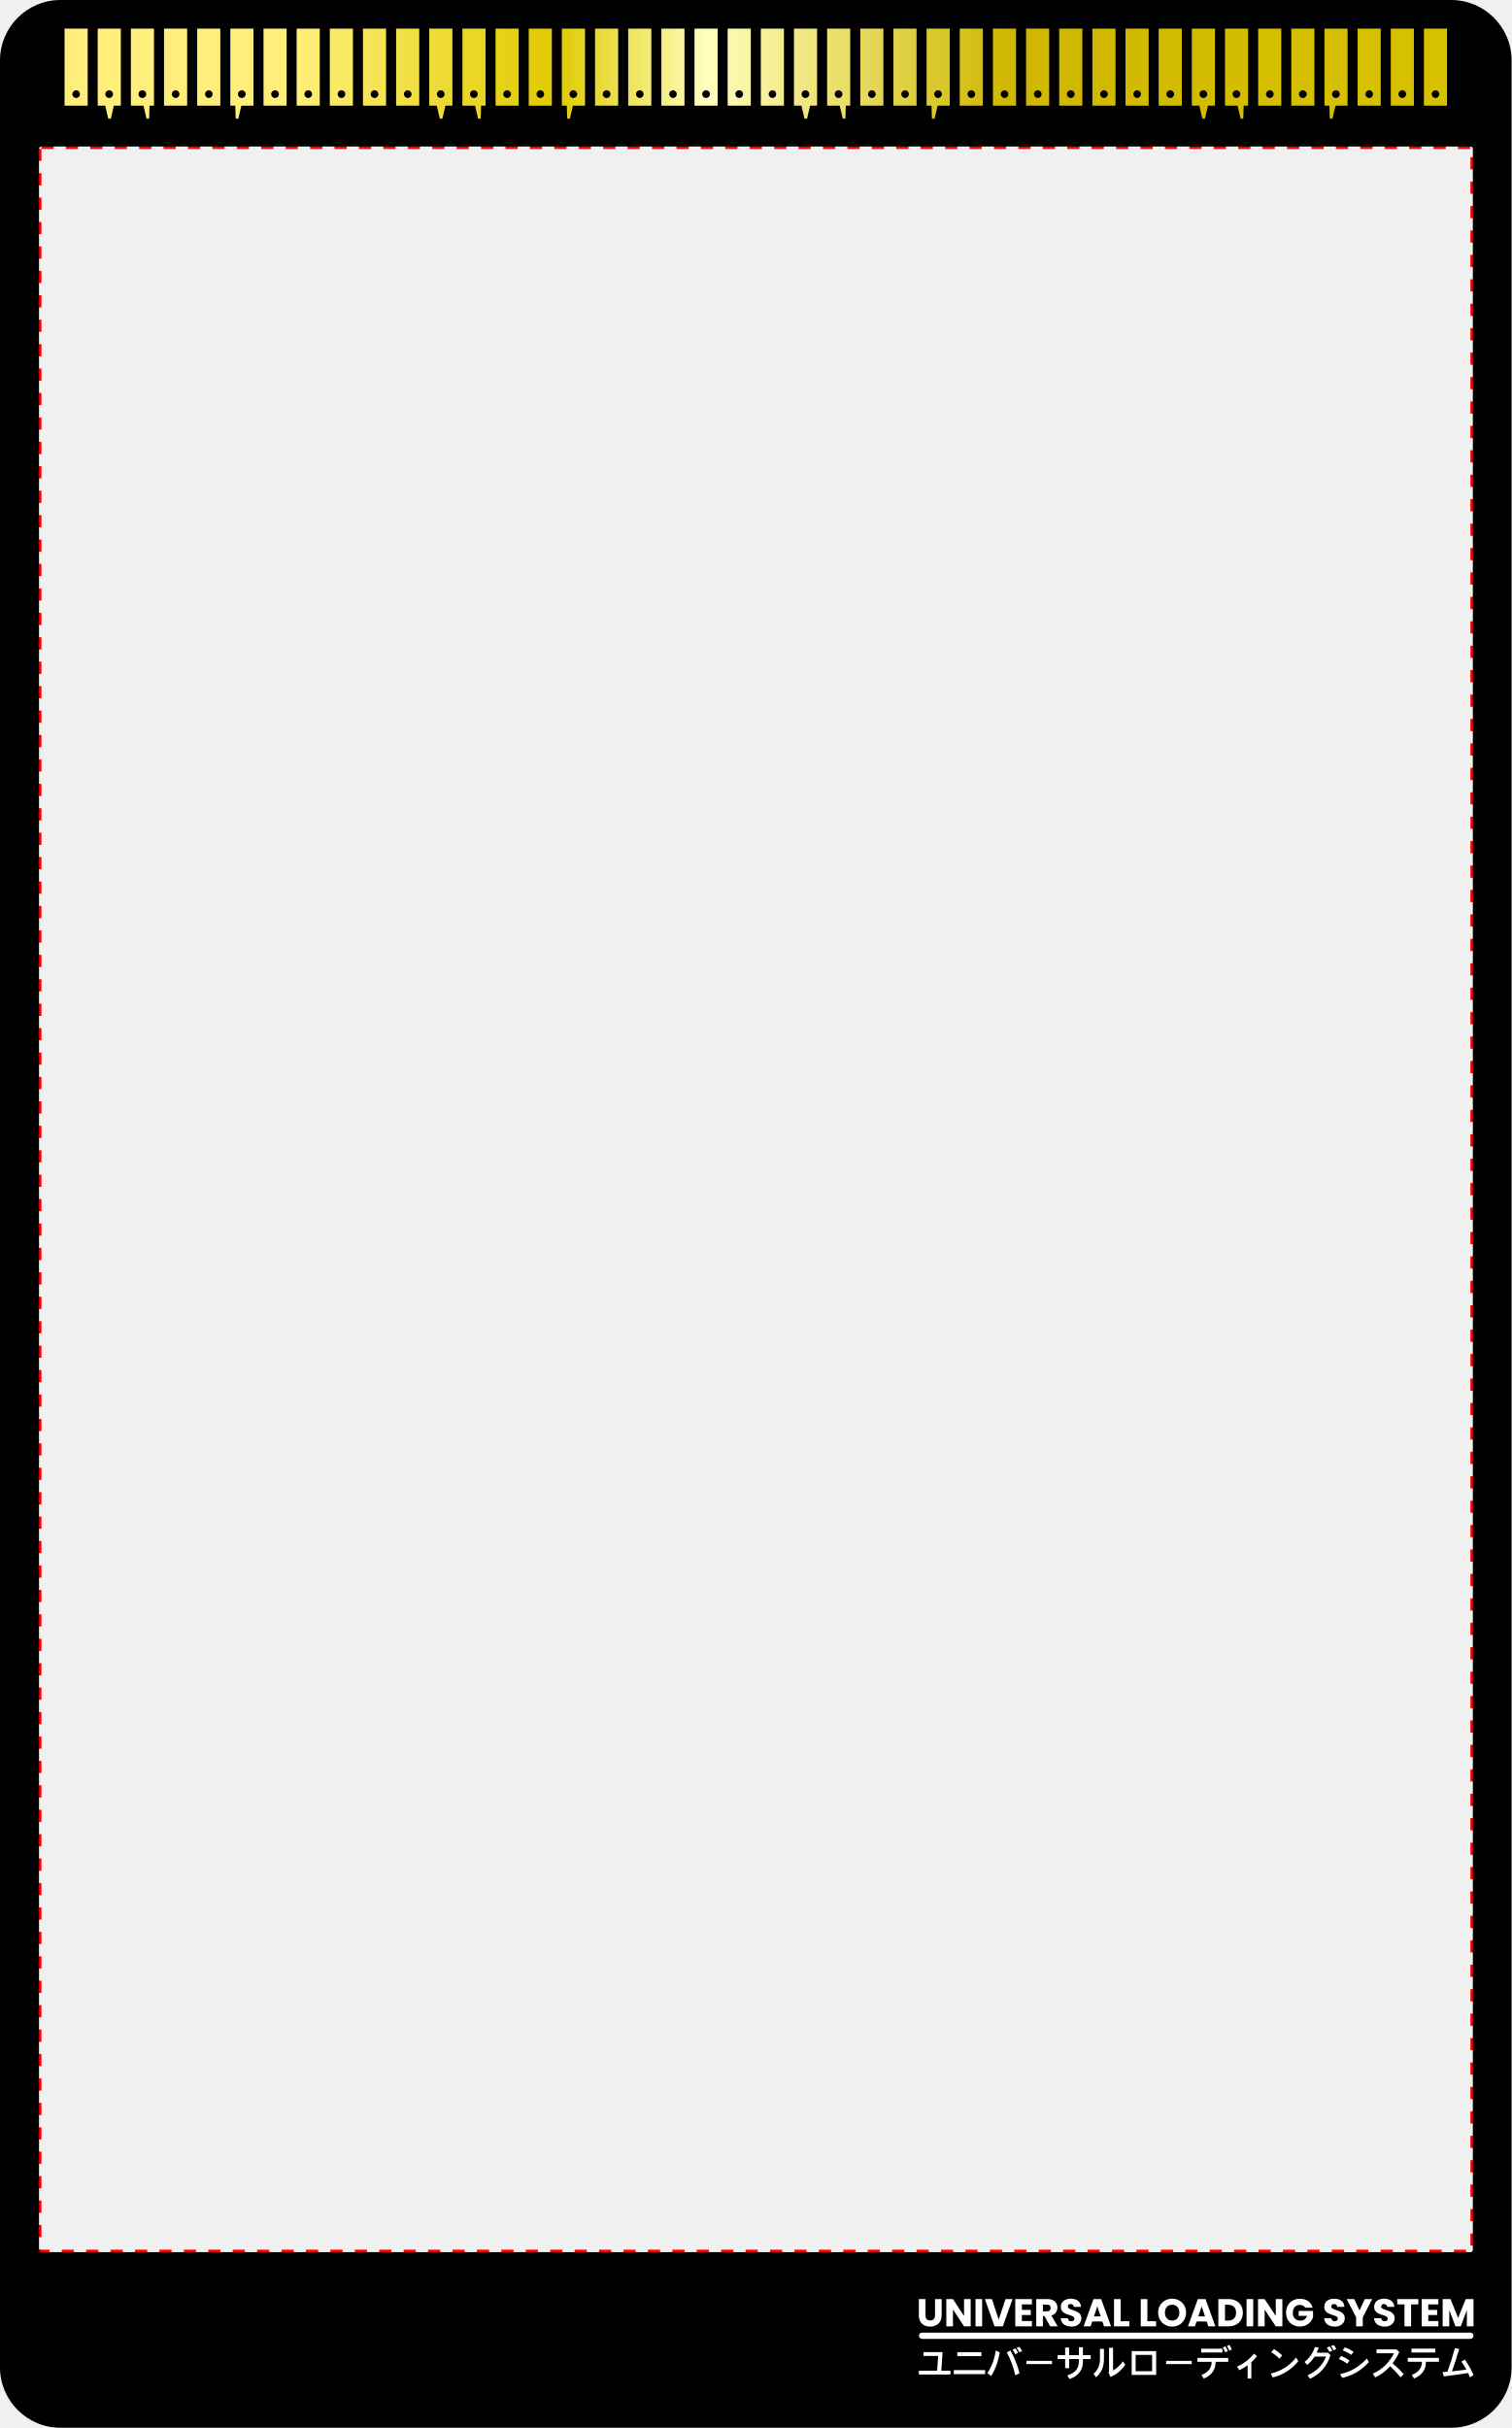
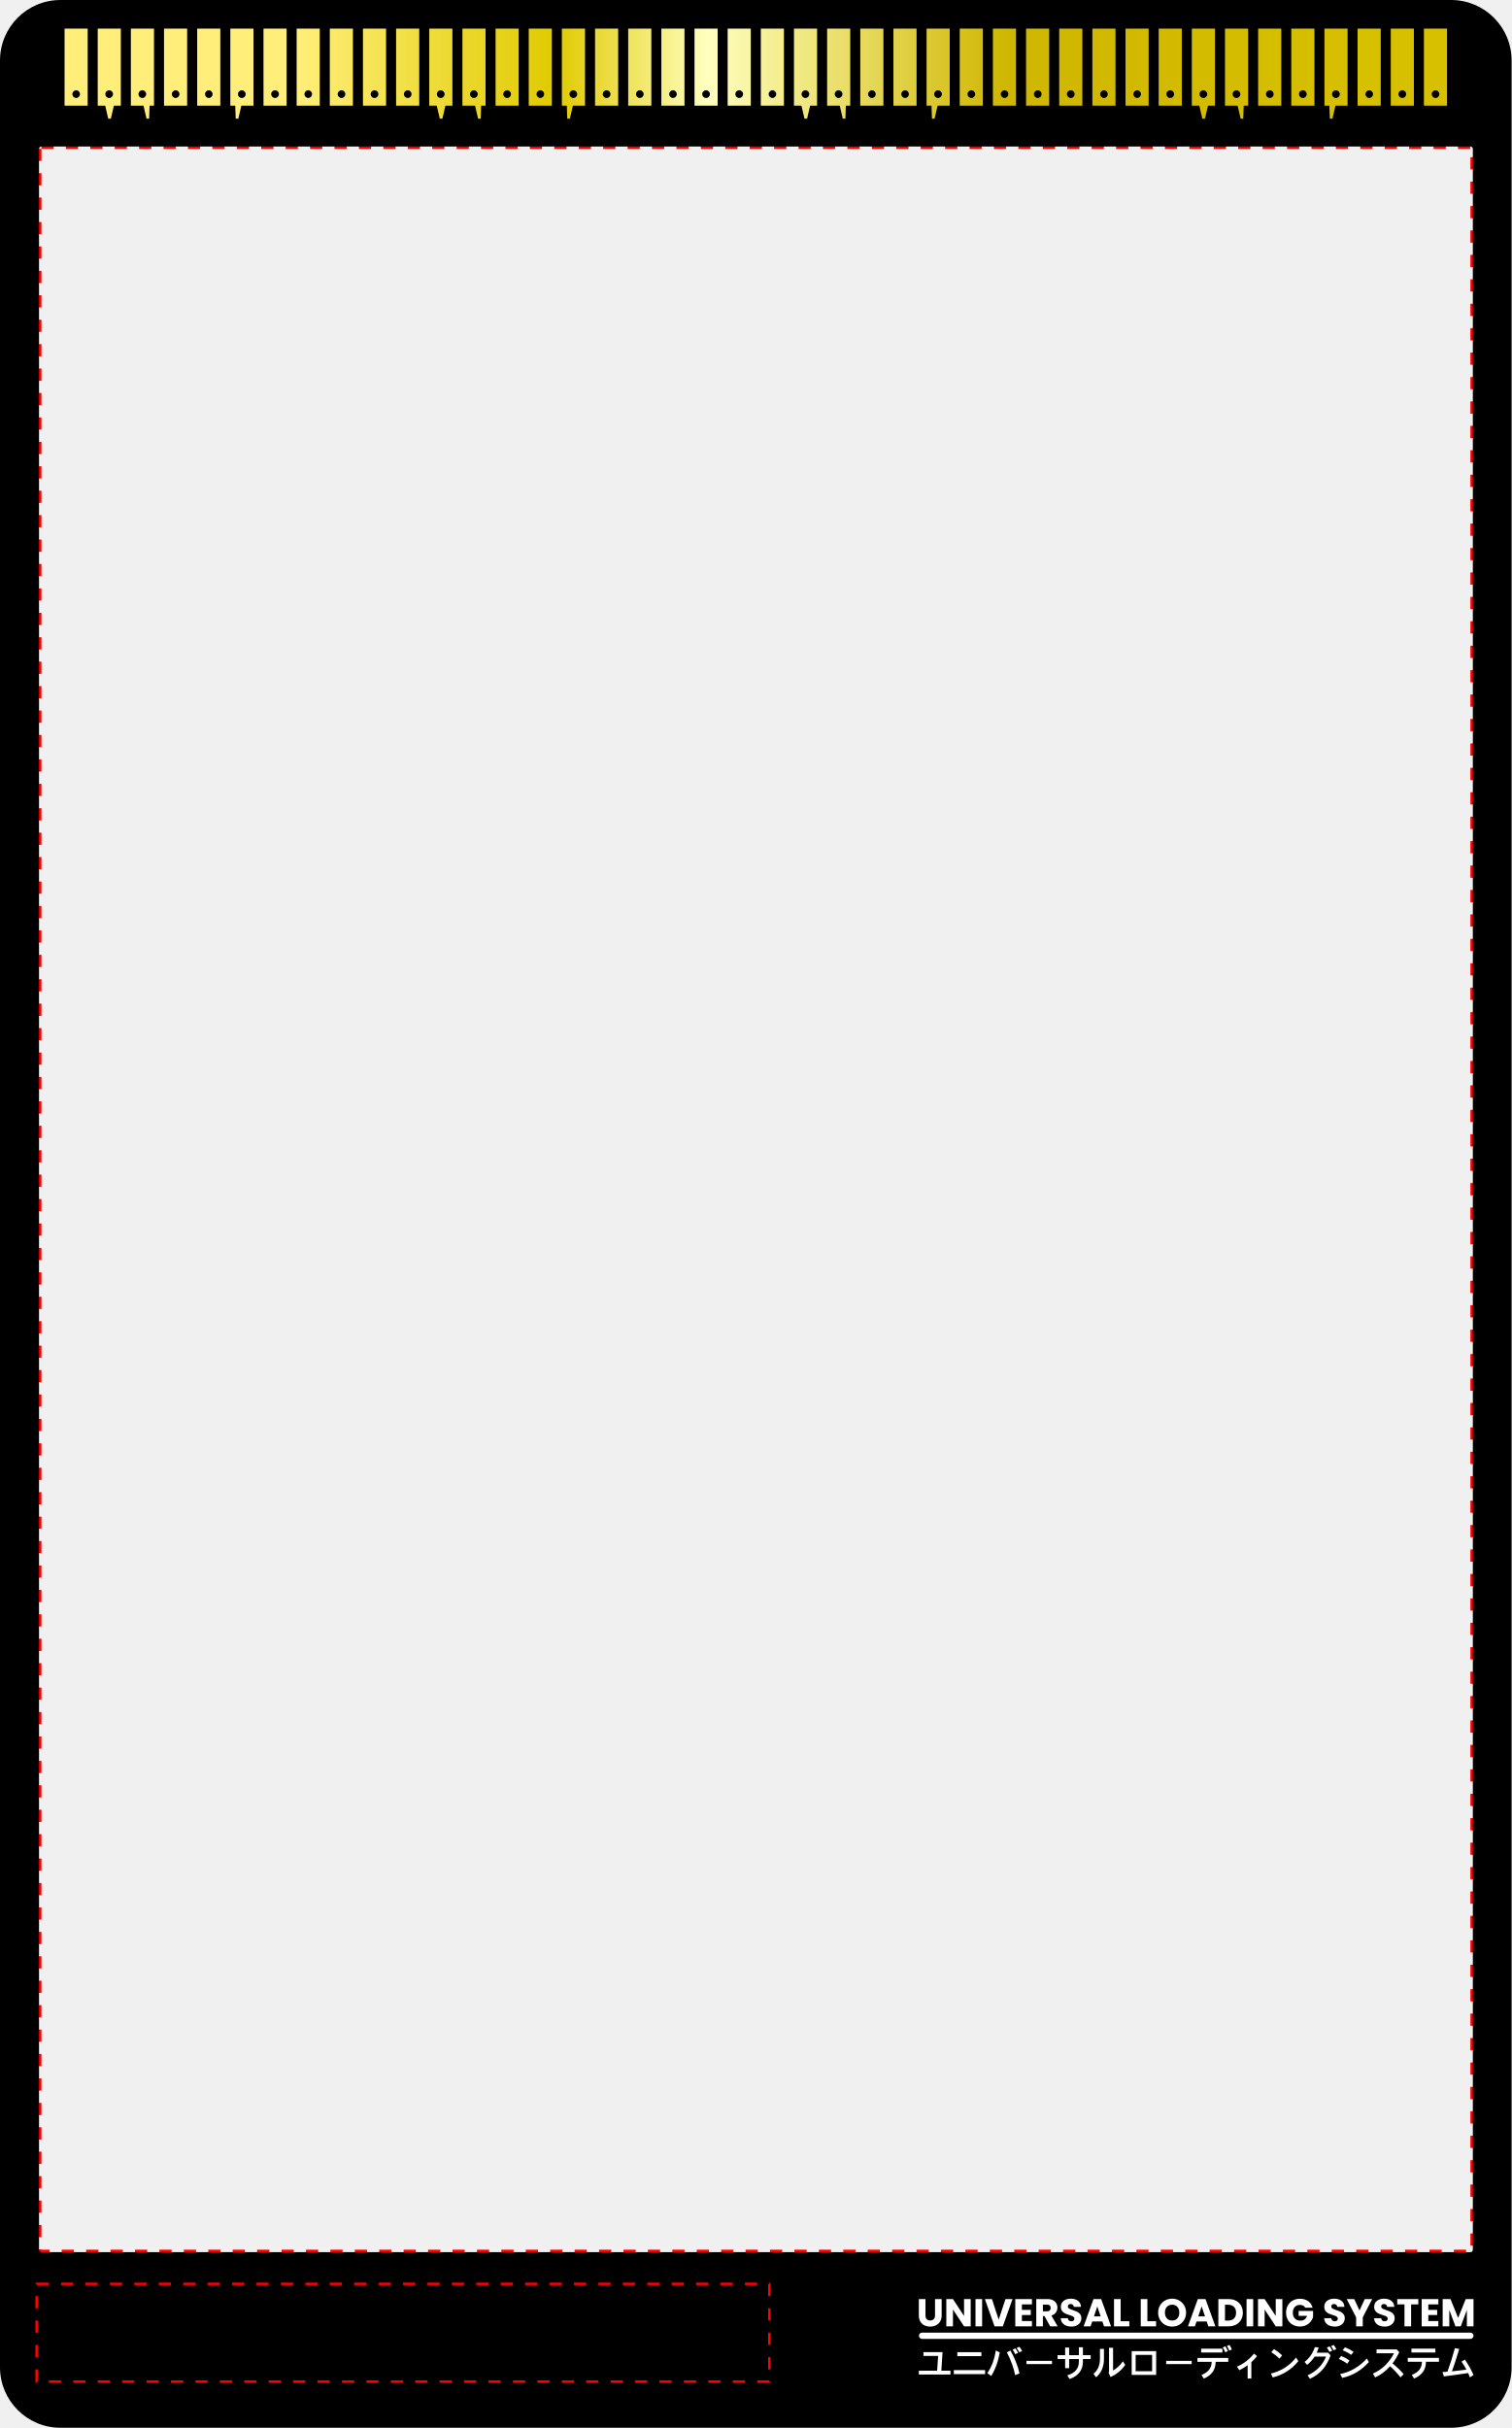
<svg xmlns="http://www.w3.org/2000/svg" xml:space="preserve" viewBox="0 0 619 994">
  <rect id="placeholder" zaparoo-placeholder="main" zaparoo-fill-strategy="cover" width="587.063" height="862.027" x="15.968" y="59.986" fill="none" stroke="red" stroke-dasharray="5, 5" stroke-width="2" ry=".985" />
  <path id="black-frame" d="M24.756 0C11.093 0 0 11.093 0 24.756v944.389C0 982.808 11.093 993.9 24.756 993.9h569.389c13.663 0 24.755-11.092 24.755-24.755V24.755C618.9 11.094 607.808 0 594.145 0Zm-7.803 59.986h585.094c.546 0 .984.439.984.985v860.056a.983.983 0 0 1-.984.987H16.953a.983.983 0 0 1-.984-.987V60.971c0-.546.438-.985.984-.985" />
+   <rect id="logo_1" zaparoo-placeholder="platform_logo" x="15" y="935" width="300" height="40" fill="none" stroke="red" stroke-dasharray="5 5" stroke-width="1" zaparoo-fill-strategy="fit" />
  <path id="white-bar" fill="#fff" d="M603.302 956.232c0 .711-.577 1.288-1.288 1.288h-224.52a1.289 1.289 0 0 1 0-2.576h224.52c.711 0 1.288.577 1.288 1.288" />
  <path id="gold-pins" fill="url(#a)" d="M35.903 11.708v31.561h-9.469V11.708Zm-4.735 25.247a1.579 1.579 0 0 0 0 3.157 1.578 1.578 0 0 0 0-3.157M171.65 11.708v31.561h-9.469V11.708Zm-4.735 25.247a1.579 1.579 0 0 0 0 3.157 1.578 1.578 0 0 0 0-3.157m316.954-25.247v31.561h-9.47V11.708Zm-4.736 25.247a1.579 1.579 0 1 0 .004 3.158 1.579 1.579 0 0 0-.004-3.158M320.972 11.708v31.561h-9.469V11.708Zm-4.735 25.247a1.58 1.58 0 0 0 0 3.157 1.578 1.578 0 0 0 0-3.157M76.627 11.708v31.561h-9.469V11.708Zm-4.735 25.247a1.579 1.579 0 0 0 0 3.157 1.578 1.578 0 0 0 0-3.157m140.482-25.247v31.561h-9.469V11.708Zm-4.735 25.247a1.579 1.579 0 1 0 .004 3.158 1.579 1.579 0 0 0-.004-3.158m316.954-25.247v31.561h-9.47V11.708Zm-4.736 25.247a1.58 1.58 0 0 0 0 3.157 1.579 1.579 0 1 0 0-3.157M361.696 11.708v31.561h-9.469V11.708Zm-4.735 25.247a1.579 1.579 0 0 0 0 3.157 1.578 1.578 0 0 0 0-3.157m-239.61-25.247v31.561h-9.469V11.708Zm-4.735 25.247a1.579 1.579 0 1 0 .004 3.158 1.579 1.579 0 0 0-.004-3.158m140.483-25.247v31.561h-9.47V11.708Zm-4.736 25.247a1.579 1.579 0 1 0 .004 3.158 1.579 1.579 0 0 0-.004-3.158m316.954-25.247v31.561h-9.47V11.708Zm-4.735 25.247a1.58 1.58 0 0 0 0 3.157 1.578 1.578 0 0 0 0-3.157M402.42 11.708v31.561h-9.469V11.708Zm-4.735 25.247a1.579 1.579 0 0 0 0 3.157 1.578 1.578 0 0 0 0-3.157M144.501 11.708v31.561h-9.47V11.708Zm-4.736 25.247a1.58 1.58 0 0 0 0 3.157 1.579 1.579 0 1 0 0-3.157m316.954-25.247v31.561h-9.469V11.708Zm-4.735 25.247a1.579 1.579 0 0 0 0 3.157 1.578 1.578 0 0 0 0-3.157M280.248 11.708v31.561h-9.47V11.708Zm-4.735 25.247a1.58 1.58 0 0 0 0 3.157 1.578 1.578 0 0 0 0-3.157m316.953-25.247v31.561h-9.469V11.708Zm-4.735 25.247a1.579 1.579 0 0 0 0 3.157 1.578 1.578 0 0 0 0-3.157M429.57 11.708v31.561h-9.47V11.708Zm-4.736 25.247a1.58 1.58 0 0 0 0 3.157 1.579 1.579 0 1 0 0-3.157M90.202 11.708v31.561h-9.47V11.708Zm-4.735 25.247a1.58 1.58 0 0 0 0 3.157 1.578 1.578 0 0 0 0-3.157m140.482-25.247v31.561h-9.469V11.708Zm-4.735 25.247a1.579 1.579 0 0 0 0 3.157 1.578 1.578 0 0 0 0-3.157m316.954-25.247v31.561h-9.47V11.708Zm-4.736 25.247a1.579 1.579 0 1 0 .004 3.158 1.579 1.579 0 0 0-.004-3.158M375.271 11.708v31.561h-9.47V11.708Zm-4.735 25.247a1.58 1.58 0 0 0 0 3.157 1.578 1.578 0 0 0 0-3.157m-239.61-25.247v31.561h-9.469V11.708Zm-4.735 25.247a1.579 1.579 0 0 0 0 3.157 1.578 1.578 0 0 0 0-3.157m140.482-25.247v31.561h-9.469V11.708Zm-4.735 25.247a1.579 1.579 0 0 0 0 3.157 1.578 1.578 0 0 0 0-3.157m316.954-25.247v31.561h-9.47V11.708Zm-4.736 25.247a1.579 1.579 0 1 0 .004 3.158 1.579 1.579 0 0 0-.004-3.158M415.995 11.708v31.561h-9.469V11.708Zm-4.735 25.247a1.58 1.58 0 0 0 0 3.157 1.578 1.578 0 0 0 0-3.157M158.076 11.708v31.561h-9.47V11.708Zm-4.736 25.247a1.579 1.579 0 1 0 .004 3.158 1.579 1.579 0 0 0-.004-3.158m316.954-25.247v31.561h-9.47V11.708Zm-4.735 25.247a1.58 1.58 0 0 0 0 3.157 1.578 1.578 0 0 0 0-3.157M307.397 11.708v31.561h-9.469V11.708Zm-4.735 25.247a1.579 1.579 0 1 0 .004 3.158 1.579 1.579 0 0 0-.004-3.158m-8.839-25.247v31.561h-9.47V11.708Zm-4.736 25.247a1.579 1.579 0 1 0 .004 3.158 1.579 1.579 0 0 0-.004-3.158m154.058-25.247v31.561h-9.47V11.708Zm-4.736 25.247a1.579 1.579 0 1 0 .004 3.158 1.579 1.579 0 0 0-.004-3.158m-395.33 6.313h-3.07v-31.56h9.469v31.56H46.62l-1.233 5.306h-1.075zm1.664-6.312a1.579 1.579 0 1 0 .001 3.157 1.579 1.579 0 0 0-.001-3.157m134.083 6.312h-3.07v-31.56h9.469v31.56h-2.858l-1.233 5.306h-1.075zm1.664-6.312a1.579 1.579 0 1 0 .001 3.157 1.579 1.579 0 0 0-.001-3.157m310.554 6.312h-3.07v-31.56h9.469v31.56h-2.857l-1.233 5.306h-1.076zm1.665-6.312a1.579 1.579 0 1 0 0 3.158 1.579 1.579 0 0 0 0-3.158m-164.561 6.312h-3.07v-31.56h9.469v31.56h-2.858l-1.233 5.306h-1.075zm1.664-6.312a1.579 1.579 0 1 0 .001 3.157 1.579 1.579 0 0 0-.001-3.157M96.325 43.268h-2.018v-31.56h9.469v31.56h-4.961l-1.233 5.306h-1.076zm2.717-6.312a1.579 1.579 0 1 0 .001 3.157 1.579 1.579 0 0 0-.001-3.157m133.031 6.312h-2.018v-31.56h9.469v31.56h-4.962l-1.233 5.306h-1.075zm2.716-6.312a1.579 1.579 0 1 0 .001 3.157 1.579 1.579 0 0 0-.001-3.157m309.502 6.312h-2.018v-31.56h9.469v31.56h-4.962l-1.233 5.306h-1.075zm2.716-6.312a1.579 1.579 0 1 0 .001 3.157 1.579 1.579 0 0 0-.001-3.157m-165.613 6.312h-2.018v-31.56h9.469v31.56h-4.961l-1.233 5.306h-1.076zm2.717-6.312a1.579 1.579 0 1 0 .001 3.157 1.579 1.579 0 0 0-.001-3.157M58.758 43.268h-5.175v-31.56h9.469v31.56h-1.805l-.181 5.306h-1.075zm-.44-6.312a1.579 1.579 0 1 0 .001 3.157 1.579 1.579 0 0 0-.001-3.157m136.187 6.312h-5.175v-31.56h9.469v31.56h-1.805l-.181 5.306h-1.075zm-.44-6.312a1.579 1.579 0 1 0 .001 3.157 1.579 1.579 0 0 0-.001-3.157m312.658 6.312h-5.174v-31.56h9.469v31.56h-1.806l-.181 5.306h-1.075zm-.44-6.312a1.579 1.579 0 1 0 .001 3.157 1.579 1.579 0 0 0-.001-3.157m-162.456 6.312h-5.175v-31.56h9.469v31.56h-1.805l-.181 5.306h-1.075zm-.44-6.312a1.579 1.579 0 1 0 .001 3.157 1.579 1.579 0 0 0-.001-3.157" />
  <defs>
    <linearGradient id="a" x1="0" x2="1" y1="0" y2="0" gradientTransform="translate(563.077 50.047)scale(-441.145)" gradientUnits="userSpaceOnUse">
      <stop offset="0" stop-color="#d7c000" />
      <stop offset=".34" stop-color="#cfb600" />
      <stop offset=".62" stop-color="#ffffbf" />
      <stop offset=".76" stop-color="#e0ca00" />
      <stop offset="1" stop-color="#ffef7a" />
    </linearGradient>
  </defs>
  <path id="nfc-loading" fill="#fff" d="M378.923 941.223v6.672q0 1 .492 1.541.493.54 1.446.54.954 0 1.461-.54.51-.54.509-1.541v-6.672h2.717v6.657q0 1.493-.636 2.525a4.07 4.07 0 0 1-1.707 1.557q-1.073.524-2.391.524-1.32 0-2.36-.516a3.85 3.85 0 0 1-1.644-1.557q-.604-1.04-.604-2.533v-6.657zm18.508 11.152h-2.717l-4.543-6.878v6.878h-2.717v-11.152h2.717l4.543 6.91v-6.91h2.717zm4.686-11.152v11.152h-2.716v-11.152zm12.439 0-3.956 11.152h-3.4l-3.955-11.152h2.892l2.764 8.42 2.78-8.42zm3.844 2.176v2.256h3.639v2.097H418.4v2.447h4.115v2.176h-6.83v-11.152h6.83v2.176zm11.566 8.976-2.32-4.21h-.65v4.21h-2.718v-11.152h4.56q1.32 0 2.248.46.93.461 1.39 1.263.46.803.46 1.788a3.32 3.32 0 0 1-.627 1.985q-.627.874-1.85 1.24l2.573 4.416zm-2.97-6.132h1.683q.748 0 1.12-.365.375-.367.374-1.033 0-.636-.374-1-.373-.367-1.12-.366h-1.684zm11.676 6.243q-1.224 0-2.192-.397-.97-.397-1.55-1.176t-.611-1.874h2.891q.064.62.43.946.364.324.952.325.604 0 .954-.278t.35-.77a.91.91 0 0 0-.279-.684 2.3 2.3 0 0 0-.683-.444q-.405-.176-1.152-.397-1.08-.335-1.763-.668a3.25 3.25 0 0 1-1.176-.985q-.492-.65-.492-1.7 0-1.556 1.128-2.439 1.128-.88 2.938-.881 1.845 0 2.971.881 1.128.883 1.208 2.455h-2.939q-.032-.54-.397-.85-.366-.31-.938-.31-.492 0-.794.263-.302.262-.302.754 0 .54.508.842.51.302 1.59.651 1.08.366 1.755.7t1.167.969q.492.634.493 1.636 0 .953-.484 1.731-.486.78-1.407 1.24t-2.176.46m12.677-2.08h-4.162l-.667 1.969h-2.844l4.035-11.152h3.146l4.035 11.152h-2.876zm-.699-2.098-1.382-4.083-1.366 4.083zm8.182 1.97h3.558v2.097h-6.275v-11.152h2.717zm10.946 0h3.558v2.097h-6.275v-11.152h2.717zm10.135 2.208a5.8 5.8 0 0 1-2.884-.73 5.46 5.46 0 0 1-2.08-2.042q-.771-1.31-.771-2.947 0-1.635.77-2.94a5.47 5.47 0 0 1 2.081-2.032 5.8 5.8 0 0 1 2.884-.731q1.573 0 2.883.731a5.36 5.36 0 0 1 2.065 2.033q.755 1.303.755 2.94 0 1.636-.763 2.946a5.4 5.4 0 0 1-2.065 2.042q-1.302.73-2.875.73m0-2.478q1.334 0 2.137-.89t.802-2.35q0-1.478-.802-2.36-.804-.881-2.137-.882-1.35 0-2.152.874-.803.874-.803 2.367 0 1.477.803 2.36.802.88 2.152.881m14.155.397h-4.162l-.668 1.97h-2.843l4.035-11.152h3.145l4.035 11.152h-2.875zm-.7-2.097-1.381-4.083-1.367 4.083zm9.644-7.085q1.763 0 3.082.699a5 5 0 0 1 2.041 1.962q.723 1.263.723 2.915 0 1.636-.723 2.907a4.97 4.97 0 0 1-2.05 1.97q-1.326.699-3.073.699h-4.178v-11.152zm-.175 8.8q1.54 0 2.399-.841.858-.843.858-2.383t-.858-2.4q-.858-.857-2.4-.857h-1.285v6.482zm10.262-8.8v11.152h-2.716v-11.152zm11.947 11.152h-2.716l-4.544-6.878v6.878h-2.716v-11.152h2.716l4.544 6.91v-6.91h2.716zm9.374-7.625a2.04 2.04 0 0 0-.866-.85q-.564-.294-1.327-.294-1.318 0-2.113.865-.794.866-.794 2.312 0 1.541.833 2.407.835.866 2.296.866 1 0 1.692-.509.69-.509 1.009-1.461h-3.447v-2.002h5.91v2.526a5.3 5.3 0 0 1-1.025 1.89 5.4 5.4 0 0 1-1.835 1.414q-1.112.54-2.51.54-1.653 0-2.947-.723a5.14 5.14 0 0 1-2.018-2.009q-.723-1.286-.723-2.94 0-1.65.723-2.946a5.15 5.15 0 0 1 2.01-2.017q1.287-.723 2.939-.723 2.002 0 3.376.969t1.819 2.685zm12.105 7.736q-1.223 0-2.193-.397-.968-.397-1.548-1.176t-.612-1.874h2.891q.063.62.43.946.364.324.952.325.604 0 .953-.278.35-.279.35-.77a.9.9 0 0 0-.278-.684 2.2 2.2 0 0 0-.683-.444q-.405-.176-1.152-.397-1.08-.335-1.763-.668a3.26 3.26 0 0 1-1.176-.985q-.492-.65-.492-1.7 0-1.556 1.127-2.439 1.129-.88 2.94-.881 1.842 0 2.97.881 1.129.883 1.208 2.455h-2.94q-.03-.54-.397-.85-.365-.31-.936-.31-.494 0-.795.263-.302.262-.302.754 0 .54.508.842.51.302 1.589.651 1.08.366 1.755.7.676.333 1.168.969.493.634.492 1.636 0 .953-.484 1.731-.485.78-1.406 1.24-.922.46-2.176.46m15.298-11.263-3.86 7.467v3.685h-2.716v-3.685l-3.861-7.467h3.082l2.16 4.67 2.145-4.67zm5.132 11.263q-1.224 0-2.192-.397-.97-.397-1.55-1.176t-.611-1.874h2.891q.065.62.429.946.366.324.953.325.603 0 .953-.278.35-.279.35-.77a.9.9 0 0 0-.278-.684 2.2 2.2 0 0 0-.683-.444q-.405-.176-1.152-.397-1.08-.335-1.763-.668a3.25 3.25 0 0 1-1.176-.985q-.492-.65-.493-1.7 0-1.556 1.129-2.439 1.127-.88 2.938-.881 1.844 0 2.971.881 1.128.883 1.208 2.455h-2.94q-.03-.54-.396-.85t-.938-.31q-.492 0-.794.263-.303.262-.302.754 0 .54.508.842.51.302 1.59.651 1.08.366 1.754.7.676.333 1.168.969.492.634.493 1.636 0 .953-.485 1.731-.485.78-1.406 1.24-.922.46-2.176.46m13.757-11.263v2.176h-2.954v8.976h-2.717v-8.976h-2.955v-2.176zm4.083 2.176v2.256h3.638v2.097h-3.638v2.447h4.115v2.176h-6.832v-11.152h6.832v2.176zm18.507-2.176v11.152h-2.716v-6.688l-2.494 6.688H595.9l-2.51-6.704v6.704h-2.717v-11.152h3.21l3.129 7.72 3.098-7.72z" />
  <path id="nfc-loading-jap" fill="#fff" d="M389.149 970.54v1.555h-12.943v-1.555h7.488c.149-2.033.298-4.016.413-6.033h-6.016v-1.57h7.818c-.165 2.959-.33 5.488-.495 7.603zm12.661-7.57v1.62h-9.851v-1.62zm1.521 7.322v1.654h-12.81v-1.654zm2.496 2.43-1.587-1.206c1.736-2.446 2.91-5.521 3.47-9.24l1.638.76c-.678 3.802-1.852 7.009-3.521 9.686m11.603-1.09-1.785.76c-.611-3.108-1.769-6.215-3.405-9.356l1.471-.76c1.72 3.041 2.959 6.165 3.72 9.356m-.594-8.364-1.224.496c-.182-.53-.528-1.158-.991-1.836l1.156-.512c.414.596.794 1.224 1.059 1.852m1.685-.794-1.173.546a12 12 0 0 0-1.124-1.769l1.14-.496c.43.53.81 1.108 1.157 1.72m12.2 4.034v1.338h-10.448v-1.338zm15.834-2.332v1.587h-3.174v1.075c0 3.454-1.834 5.834-5.47 7.124l-.926-1.52c3.173-.943 4.744-2.81 4.744-5.604v-1.075h-3.984v3.736h-1.636v-3.736h-3.091v-1.587h3.09v-3.107h1.637v3.107h3.984v-3.223h1.652v3.223zm2.215 9.075-1.058-1.438c1.752-1.421 2.645-3.47 2.645-6.149v-4.05h1.636v4.116c0 3.174-1.057 5.67-3.223 7.521m10.976-6.562.958 1.455c-1.653 2.364-3.652 3.983-6.033 4.959l-.843-1.852.248-.1v-9.983h1.653v9.29q2.504-1.464 4.017-3.769m13.62-4.149v9.736h-10.017v-9.736zm-8.397 8.2h6.744v-6.662h-6.744zm22.942-4.232v1.338h-10.446v-1.338zm12.58-4.992v1.586h-8.695v-1.586zm2.396 3.801v1.587h-5.157c0 3.223-1.62 5.52-4.86 6.876l-.942-1.504c2.777-1.074 4.165-2.86 4.165-5.372h-5.818v-1.587zm-.165-2.777-1.091.447a7.6 7.6 0 0 0-.992-1.967l1.074-.446c.397.61.728 1.256 1.009 1.966m1.636-.661-1.074.43a8 8 0 0 0-.959-1.868l1.075-.463c.396.612.727 1.24.958 1.9m7.984 5.19v6.678h-1.52v-5.438c-.926.694-2.067 1.389-3.406 2.05l-.942-1.471c2.777-1.224 5.09-3.042 6.959-5.34l1.24 1.042a25 25 0 0 1-2.331 2.48m12.628-2.793-1.14 1.322c-.992-1.008-2.116-1.868-3.34-2.661l1.142-1.256c1.206.76 2.313 1.62 3.338 2.595m5.67.876.942 1.47c-2.744 3.39-6.264 5.638-10.48 6.68l-.76-1.588c4.232-1.041 7.703-3.24 10.298-6.562m13.124-1.984 1.008 1.075c-1.553 4.578-4.363 7.801-8.446 9.603l-.959-1.404c3.637-1.637 6.149-4.2 7.57-7.687h-4.66c-.942 1.389-1.968 2.53-3.092 3.405l-1.057-1.206c2-1.57 3.388-3.57 4.215-6.066l1.57.132c-.248.843-.546 1.537-.81 2.148zm1.703-.826-1.14.512c-.232-.512-.596-1.107-1.075-1.768l1.157-.512c.43.628.81 1.222 1.058 1.768m1.669-.612-1.124.447a8.4 8.4 0 0 0-1.025-1.703l1.075-.447c.462.579.81 1.158 1.074 1.703m7.091 1.075-.975 1.256a17 17 0 0 0-3.537-1.884l.975-1.207c1.29.512 2.43 1.091 3.537 1.835m-1.702 3.603-.942 1.29c-.926-.744-2.066-1.39-3.422-1.984l.958-1.19c1.306.496 2.447 1.123 3.406 1.884m7.107-.843.843 1.422c-3.04 3.405-6.694 5.587-10.926 6.495l-.86-1.57c4.133-.81 7.786-2.926 10.943-6.347m15.075 6.38-1.273 1.34c-1.107-1.422-2.513-2.943-4.265-4.563-1.883 2.05-3.917 3.587-6.132 4.562l-.942-1.554c3.72-1.62 6.595-4.38 8.661-8.314H563.6v-1.586h8.231l1.075 1.124c-.91 1.934-1.852 3.454-2.761 4.578 1.95 1.636 3.487 3.108 4.562 4.414m12.976-10.446v1.586h-9.786V961.5zm1.471 3.801v1.587h-5.323c0 3.223-1.636 5.522-4.86 6.877l-.941-1.504c2.793-1.075 4.165-2.86 4.165-5.373h-5.802V965.3zm14.148 7.026-1.503.942c-.149-.496-.38-1.075-.694-1.769-3.29.512-6.58.959-9.902 1.372l-.644-1.752c.777-.066 1.487-.116 2.082-.182 1.008-2.727 2.034-5.934 3.042-9.62l1.769.33c-1.092 3.687-2.083 6.745-2.976 9.158l5.917-.695c-.463-.958-1.14-2.032-2-3.288l1.39-.827c1.503 2.215 2.693 4.314 3.52 6.331" />
</svg>
